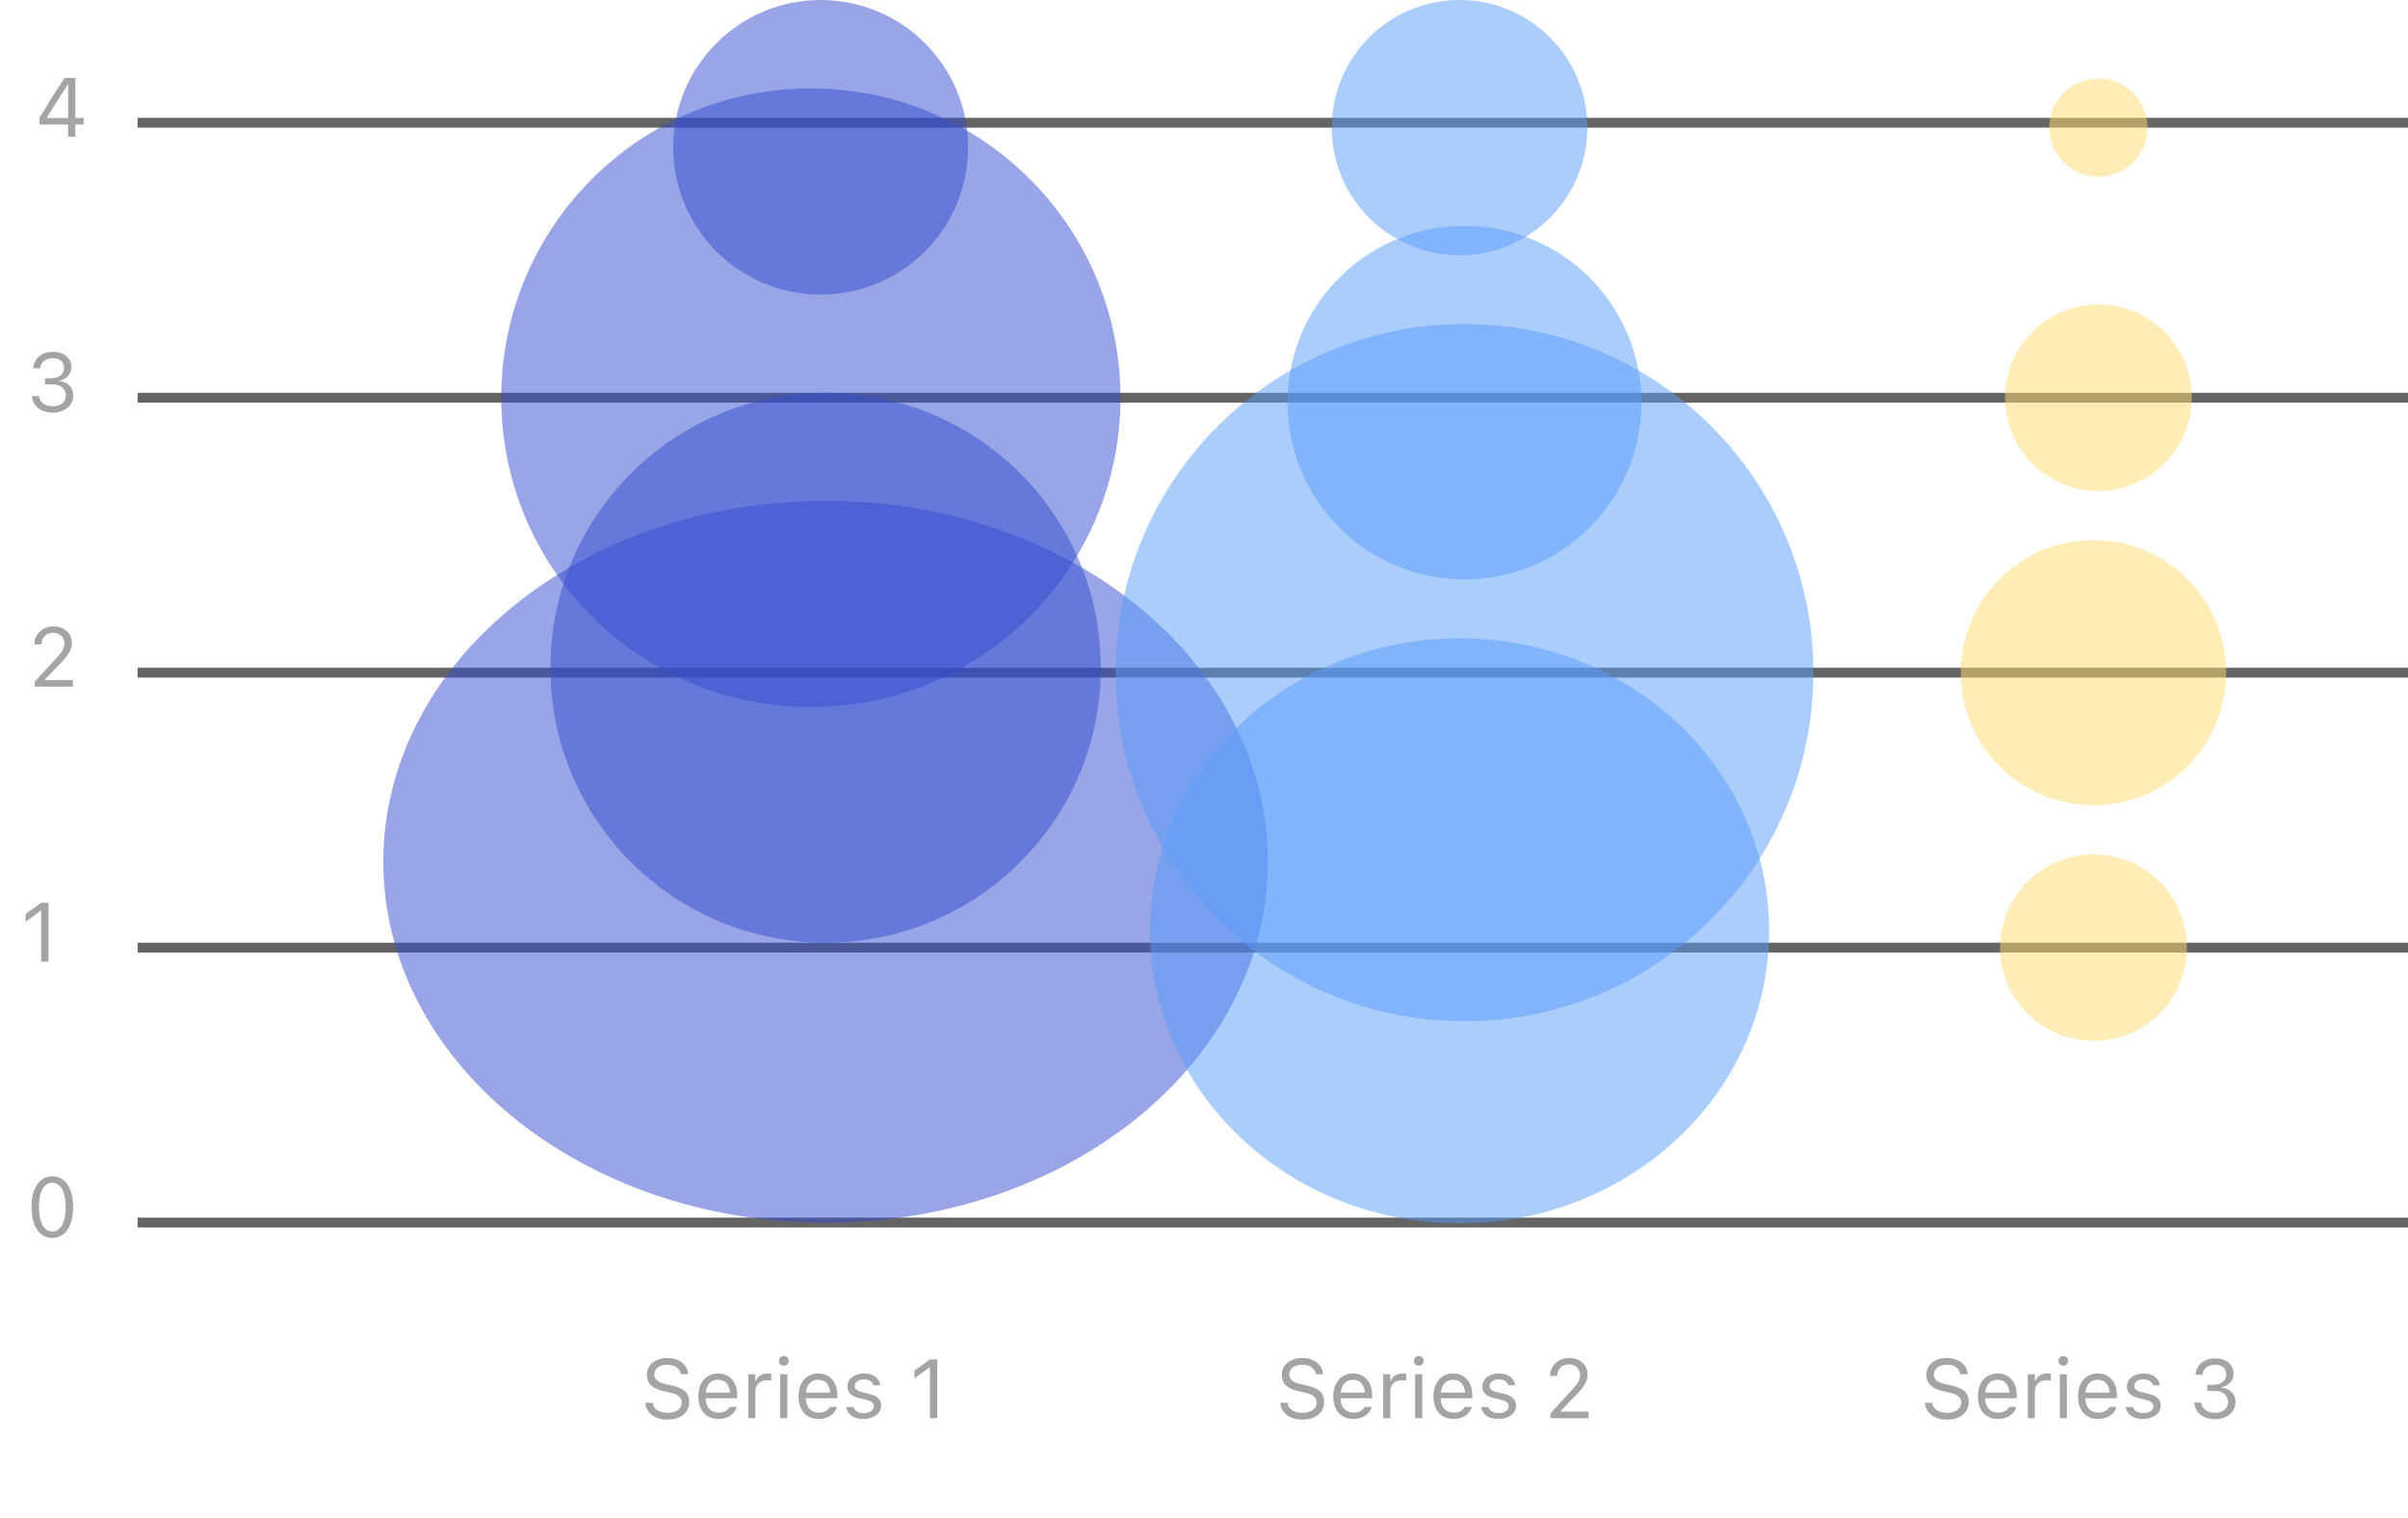
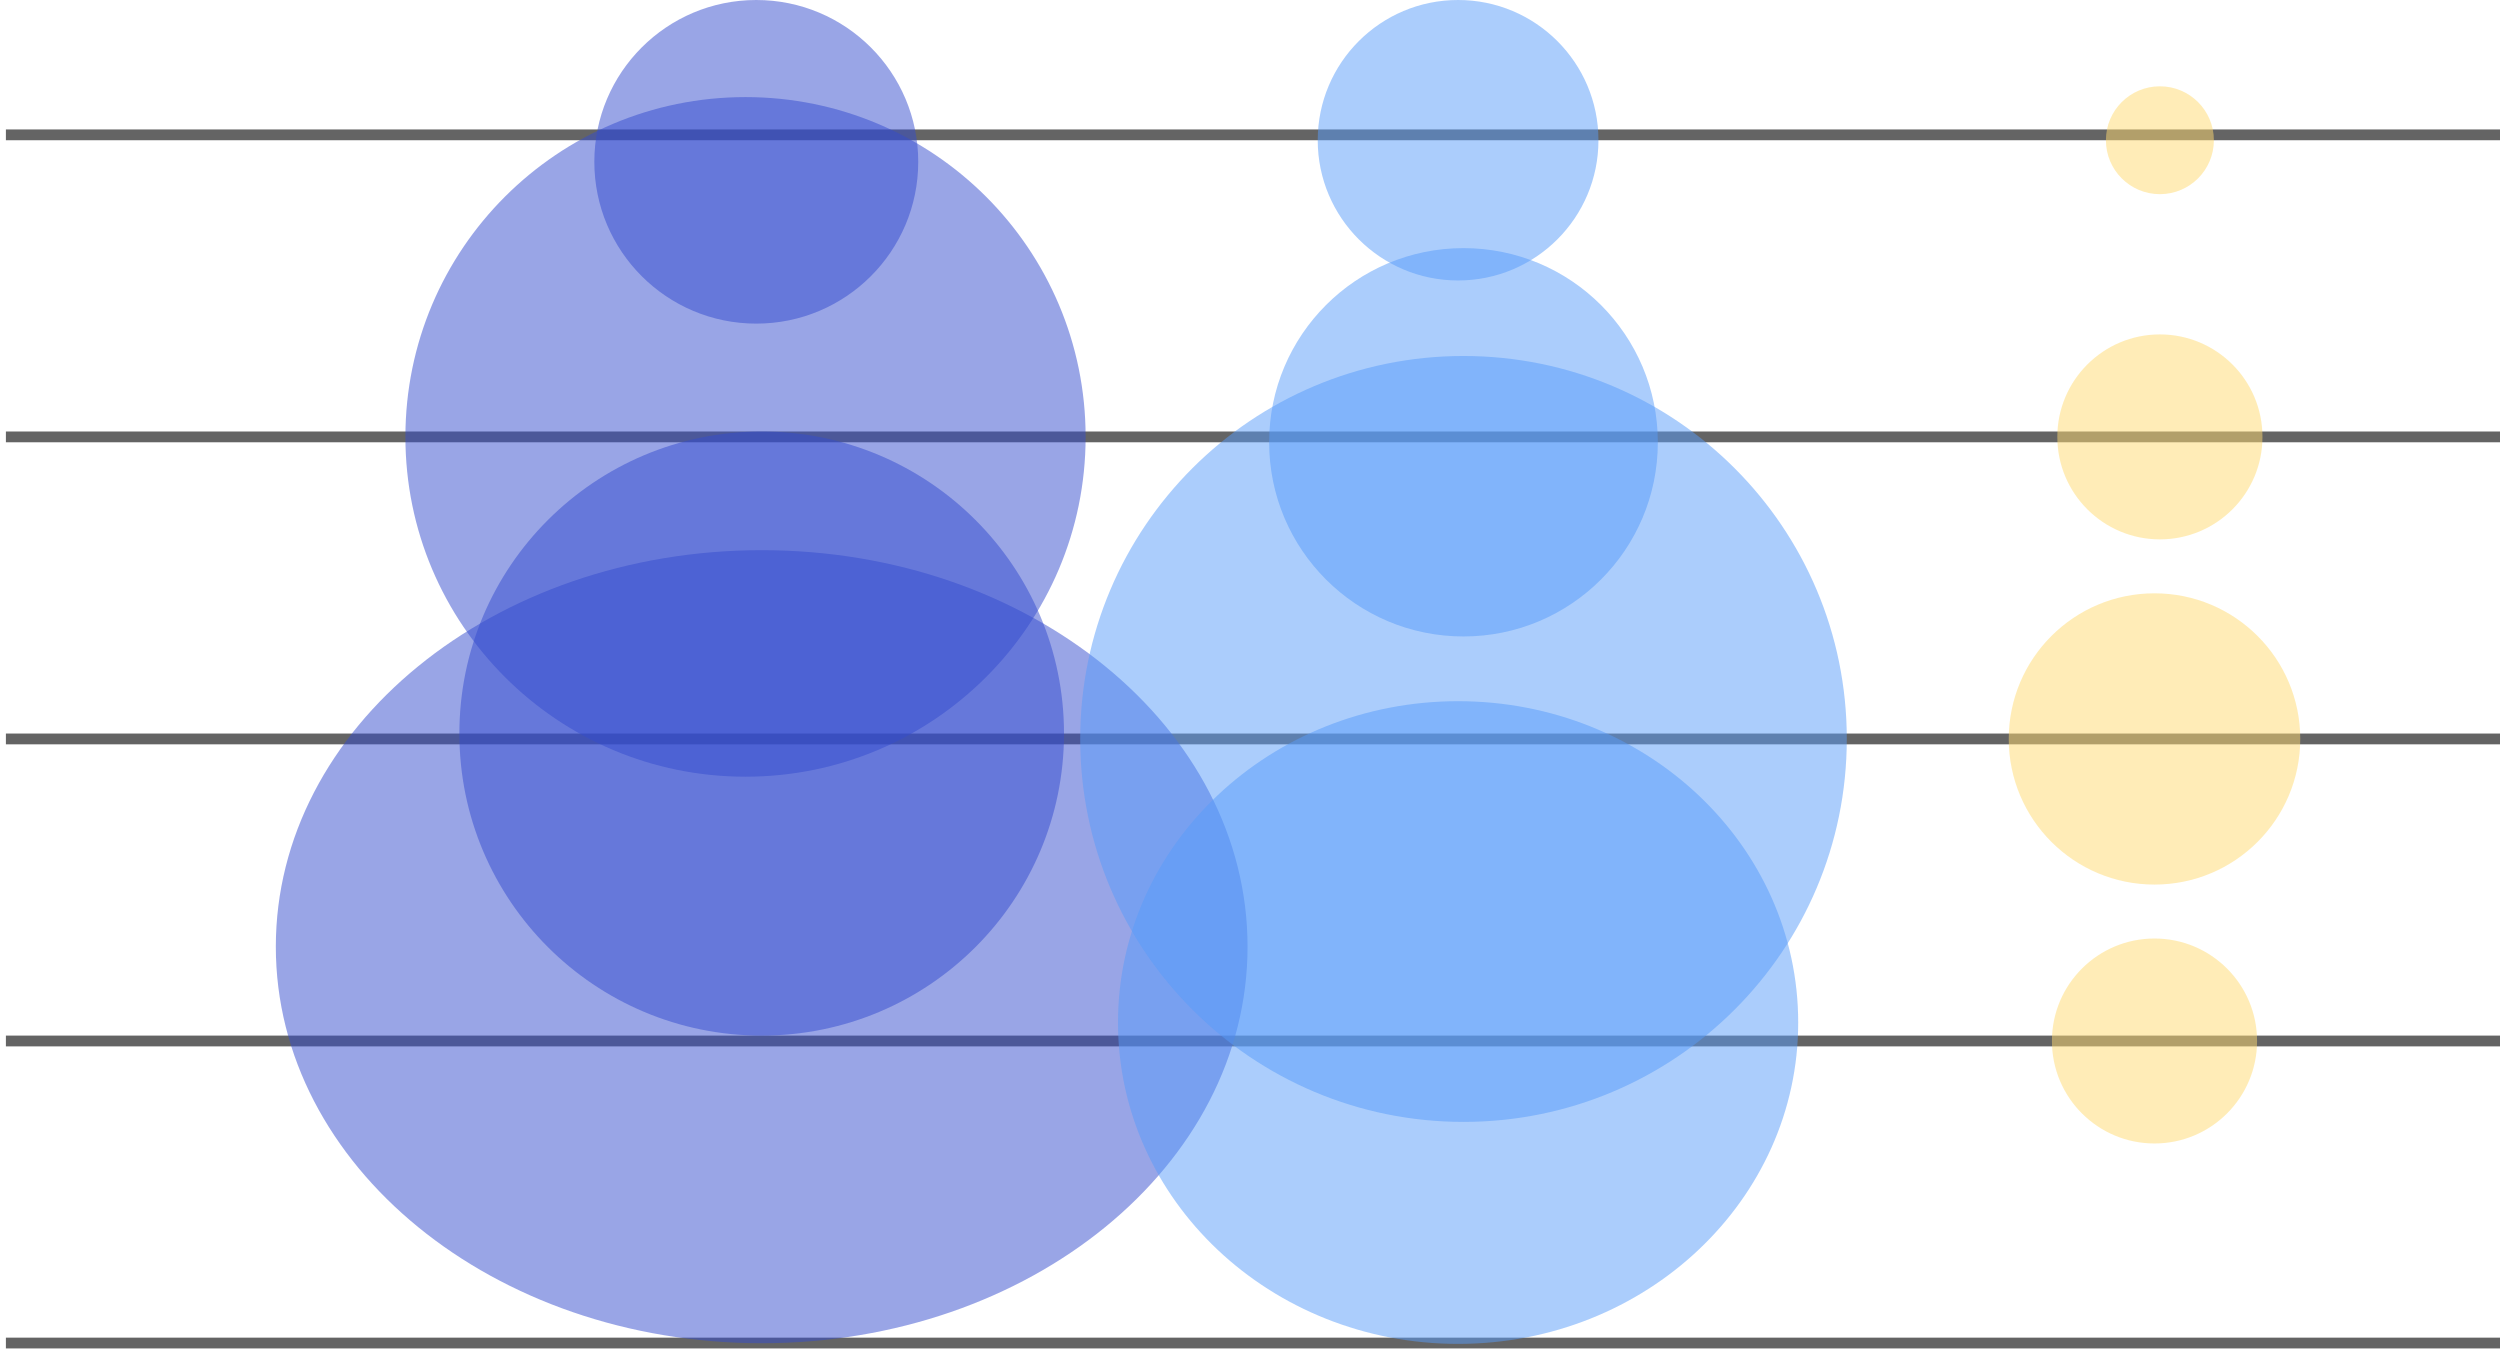
- <svg xmlns="http://www.w3.org/2000/svg" width="346" height="218" viewBox="0 0 346 218" fill="none">
-   <rect x="19.771" y="174.964" width="326.229" height="1.411" fill="#646464" />
-   <rect x="19.771" y="135.456" width="326.229" height="1.411" fill="#646464" />
-   <rect x="19.771" y="95.948" width="326.229" height="1.411" fill="#646464" />
-   <rect x="19.771" y="56.44" width="326.229" height="1.411" fill="#646464" />
-   <rect x="19.771" y="16.932" width="326.229" height="1.411" fill="#646464" />
-   <ellipse opacity="0.5" cx="118.628" cy="123.828" rx="63.551" ry="51.866" fill="#344BCE" />
-   <ellipse opacity="0.5" cx="118.629" cy="95.948" rx="39.543" ry="39.508" fill="#344BCE" />
-   <ellipse opacity="0.5" cx="116.513" cy="57.146" rx="44.486" ry="44.447" fill="#344BCE" />
-   <ellipse opacity="0.5" cx="117.922" cy="21.165" rx="21.184" ry="21.165" fill="#344BCE" />
-   <ellipse opacity="0.501" cx="209.718" cy="133.748" rx="44.486" ry="42.033" fill="#579BF9" />
-   <ellipse opacity="0.501" cx="210.425" cy="96.654" rx="50.135" ry="50.091" fill="#579BF9" />
-   <ellipse opacity="0.501" cx="210.424" cy="57.851" rx="25.42" ry="25.398" fill="#579BF9" />
-   <ellipse opacity="0.501" cx="209.718" cy="18.343" rx="18.359" ry="18.343" fill="#579BF9" />
-   <ellipse opacity="0.501" cx="300.808" cy="96.654" rx="19.065" ry="19.049" fill="#FFDA70" />
-   <ellipse opacity="0.501" cx="301.514" cy="57.146" rx="13.416" ry="13.405" fill="#FFDA70" />
-   <ellipse opacity="0.501" cx="301.514" cy="18.343" rx="7.061" ry="7.055" fill="#FFDA70" />
-   <ellipse opacity="0.501" cx="300.808" cy="136.162" rx="13.416" ry="13.405" fill="#FFDA70" />
-   <path d="M95.909 203.979C97.796 203.979 99.032 202.995 99.032 201.413V201.407C99.032 200.188 98.335 199.479 96.572 199.087L95.634 198.876C94.486 198.624 94.023 198.167 94.023 197.493V197.487C94.023 196.602 94.837 196.104 95.892 196.098C96.993 196.092 97.697 196.643 97.814 197.387L97.825 197.464H98.88L98.874 197.381C98.786 196.122 97.609 195.126 95.921 195.126C94.175 195.126 92.95 196.116 92.945 197.516V197.522C92.945 198.747 93.677 199.526 95.37 199.901L96.308 200.106C97.468 200.364 97.954 200.844 97.954 201.547V201.553C97.954 202.415 97.117 203.006 95.968 203.006C94.749 203.006 93.87 202.473 93.794 201.63L93.788 201.565H92.734L92.74 201.63C92.862 203.006 94.058 203.979 95.909 203.979ZM103.24 203.891C104.728 203.891 105.63 203.047 105.847 202.192L105.859 202.145H104.839L104.816 202.198C104.646 202.579 104.118 202.983 103.263 202.983C102.138 202.983 101.417 202.221 101.388 200.915H105.935V200.516C105.935 198.63 104.892 197.352 103.175 197.352C101.458 197.352 100.345 198.688 100.345 200.639V200.645C100.345 202.626 101.435 203.891 103.24 203.891ZM103.169 198.26C104.101 198.26 104.792 198.852 104.898 200.1H101.406C101.517 198.899 102.232 198.26 103.169 198.26ZM107.517 203.78H108.536V199.866C108.536 198.94 109.228 198.325 110.2 198.325C110.423 198.325 110.616 198.348 110.827 198.383V197.393C110.728 197.376 110.511 197.352 110.318 197.352C109.462 197.352 108.87 197.739 108.63 198.401H108.536V197.464H107.517V203.78ZM112.626 196.245C113.013 196.245 113.329 195.928 113.329 195.542C113.329 195.155 113.013 194.839 112.626 194.839C112.24 194.839 111.923 195.155 111.923 195.542C111.923 195.928 112.24 196.245 112.626 196.245ZM112.111 203.78H113.13V197.464H112.111V203.78ZM117.63 203.891C119.118 203.891 120.021 203.047 120.238 202.192L120.249 202.145H119.23L119.206 202.198C119.036 202.579 118.509 202.983 117.654 202.983C116.529 202.983 115.808 202.221 115.779 200.915H120.325V200.516C120.325 198.63 119.282 197.352 117.566 197.352C115.849 197.352 114.736 198.688 114.736 200.639V200.645C114.736 202.626 115.825 203.891 117.63 203.891ZM117.56 198.26C118.491 198.26 119.183 198.852 119.288 200.1H115.796C115.907 198.899 116.622 198.26 117.56 198.26ZM124.075 203.891C125.511 203.891 126.607 203.112 126.607 201.987V201.975C126.607 201.073 126.032 200.557 124.843 200.27L123.87 200.036C123.126 199.854 122.81 199.585 122.81 199.157V199.145C122.81 198.589 123.361 198.202 124.111 198.202C124.872 198.202 125.365 198.547 125.499 199.046H126.501C126.361 198.014 125.441 197.352 124.116 197.352C122.775 197.352 121.767 198.143 121.767 199.192V199.198C121.767 200.106 122.3 200.622 123.484 200.903L124.462 201.137C125.241 201.325 125.564 201.624 125.564 202.051V202.063C125.564 202.637 124.96 203.042 124.111 203.042C123.302 203.042 122.798 202.696 122.628 202.169H121.585C121.702 203.212 122.669 203.891 124.075 203.891ZM133.626 203.78H134.681V195.325H133.632L131.382 196.942V198.055L133.532 196.497H133.626V203.78Z" fill="#A4A4A4" />
-   <path d="M187.139 203.979C189.026 203.979 190.262 202.995 190.262 201.413V201.407C190.262 200.188 189.565 199.479 187.801 199.087L186.864 198.876C185.715 198.624 185.252 198.167 185.252 197.493V197.487C185.252 196.602 186.067 196.104 187.122 196.098C188.223 196.092 188.926 196.643 189.043 197.387L189.055 197.464H190.11L190.104 197.381C190.016 196.122 188.838 195.126 187.151 195.126C185.405 195.126 184.18 196.116 184.174 197.516V197.522C184.174 198.747 184.907 199.526 186.6 199.901L187.538 200.106C188.698 200.364 189.184 200.844 189.184 201.547V201.553C189.184 202.415 188.346 203.006 187.198 203.006C185.979 203.006 185.1 202.473 185.024 201.63L185.018 201.565H183.963L183.969 201.63C184.092 203.006 185.288 203.979 187.139 203.979ZM194.469 203.891C195.957 203.891 196.86 203.047 197.077 202.192L197.088 202.145H196.069L196.045 202.198C195.875 202.579 195.348 202.983 194.493 202.983C193.368 202.983 192.647 202.221 192.618 200.915H197.165V200.516C197.165 198.63 196.122 197.352 194.405 197.352C192.688 197.352 191.575 198.688 191.575 200.639V200.645C191.575 202.626 192.665 203.891 194.469 203.891ZM194.399 198.26C195.331 198.26 196.022 198.852 196.127 200.1H192.635C192.747 198.899 193.461 198.26 194.399 198.26ZM198.747 203.78H199.766V199.866C199.766 198.94 200.457 198.325 201.43 198.325C201.653 198.325 201.846 198.348 202.057 198.383V197.393C201.957 197.376 201.741 197.352 201.547 197.352C200.692 197.352 200.1 197.739 199.86 198.401H199.766V197.464H198.747V203.78ZM203.856 196.245C204.243 196.245 204.559 195.928 204.559 195.542C204.559 195.155 204.243 194.839 203.856 194.839C203.469 194.839 203.153 195.155 203.153 195.542C203.153 195.928 203.469 196.245 203.856 196.245ZM203.34 203.78H204.36V197.464H203.34V203.78ZM208.86 203.891C210.348 203.891 211.25 203.047 211.467 202.192L211.479 202.145H210.459L210.436 202.198C210.266 202.579 209.739 202.983 208.883 202.983C207.758 202.983 207.038 202.221 207.008 200.915H211.555V200.516C211.555 198.63 210.512 197.352 208.795 197.352C207.079 197.352 205.965 198.688 205.965 200.639V200.645C205.965 202.626 207.055 203.891 208.86 203.891ZM208.79 198.26C209.721 198.26 210.413 198.852 210.518 200.1H207.026C207.137 198.899 207.852 198.26 208.79 198.26ZM215.305 203.891C216.741 203.891 217.836 203.112 217.836 201.987V201.975C217.836 201.073 217.262 200.557 216.073 200.27L215.1 200.036C214.356 199.854 214.04 199.585 214.04 199.157V199.145C214.04 198.589 214.59 198.202 215.34 198.202C216.102 198.202 216.594 198.547 216.729 199.046H217.731C217.59 198.014 216.67 197.352 215.346 197.352C214.004 197.352 212.997 198.143 212.997 199.192V199.198C212.997 200.106 213.53 200.622 214.713 200.903L215.692 201.137C216.471 201.325 216.793 201.624 216.793 202.051V202.063C216.793 202.637 216.19 203.042 215.34 203.042C214.532 203.042 214.028 202.696 213.858 202.169H212.815C212.932 203.212 213.899 203.891 215.305 203.891ZM222.788 203.78H228.26V202.831H224.252V202.737L226.174 200.751C227.704 199.174 228.12 198.471 228.12 197.505V197.493C228.12 196.128 226.989 195.126 225.512 195.126C223.895 195.126 222.735 196.204 222.729 197.704L222.741 197.71L223.748 197.715L223.754 197.704C223.754 196.708 224.428 196.046 225.442 196.046C226.438 196.046 227.041 196.714 227.041 197.604V197.616C227.041 198.354 226.725 198.794 225.647 199.96L222.788 203.053V203.78Z" fill="#A4A4A4" />
-   <path d="M279.76 203.979C281.646 203.979 282.883 202.995 282.883 201.413V201.407C282.883 200.188 282.186 199.479 280.422 199.087L279.484 198.876C278.336 198.624 277.873 198.167 277.873 197.493V197.487C277.873 196.602 278.688 196.104 279.742 196.098C280.844 196.092 281.547 196.643 281.664 197.387L281.676 197.464H282.73L282.725 197.381C282.637 196.122 281.459 195.126 279.771 195.126C278.025 195.126 276.801 196.116 276.795 197.516V197.522C276.795 198.747 277.527 199.526 279.221 199.901L280.158 200.106C281.318 200.364 281.805 200.844 281.805 201.547V201.553C281.805 202.415 280.967 203.006 279.818 203.006C278.6 203.006 277.721 202.473 277.645 201.63L277.639 201.565H276.584L276.59 201.63C276.713 203.006 277.908 203.979 279.76 203.979ZM287.09 203.891C288.578 203.891 289.48 203.047 289.697 202.192L289.709 202.145H288.689L288.666 202.198C288.496 202.579 287.969 202.983 287.113 202.983C285.988 202.983 285.268 202.221 285.238 200.915H289.785V200.516C289.785 198.63 288.742 197.352 287.025 197.352C285.309 197.352 284.195 198.688 284.195 200.639V200.645C284.195 202.626 285.285 203.891 287.09 203.891ZM287.02 198.26C287.951 198.26 288.643 198.852 288.748 200.1H285.256C285.367 198.899 286.082 198.26 287.02 198.26ZM291.367 203.78H292.387V199.866C292.387 198.94 293.078 198.325 294.051 198.325C294.273 198.325 294.467 198.348 294.678 198.383V197.393C294.578 197.376 294.361 197.352 294.168 197.352C293.312 197.352 292.721 197.739 292.48 198.401H292.387V197.464H291.367V203.78ZM296.477 196.245C296.863 196.245 297.18 195.928 297.18 195.542C297.18 195.155 296.863 194.839 296.477 194.839C296.09 194.839 295.773 195.155 295.773 195.542C295.773 195.928 296.09 196.245 296.477 196.245ZM295.961 203.78H296.98V197.464H295.961V203.78ZM301.48 203.891C302.969 203.891 303.871 203.047 304.088 202.192L304.1 202.145H303.08L303.057 202.198C302.887 202.579 302.359 202.983 301.504 202.983C300.379 202.983 299.658 202.221 299.629 200.915H304.176V200.516C304.176 198.63 303.133 197.352 301.416 197.352C299.699 197.352 298.586 198.688 298.586 200.639V200.645C298.586 202.626 299.676 203.891 301.48 203.891ZM301.41 198.26C302.342 198.26 303.033 198.852 303.139 200.1H299.646C299.758 198.899 300.473 198.26 301.41 198.26ZM307.926 203.891C309.361 203.891 310.457 203.112 310.457 201.987V201.975C310.457 201.073 309.883 200.557 308.693 200.27L307.721 200.036C306.977 199.854 306.66 199.585 306.66 199.157V199.145C306.66 198.589 307.211 198.202 307.961 198.202C308.723 198.202 309.215 198.547 309.35 199.046H310.352C310.211 198.014 309.291 197.352 307.967 197.352C306.625 197.352 305.617 198.143 305.617 199.192V199.198C305.617 200.106 306.15 200.622 307.334 200.903L308.312 201.137C309.092 201.325 309.414 201.624 309.414 202.051V202.063C309.414 202.637 308.811 203.042 307.961 203.042C307.152 203.042 306.648 202.696 306.479 202.169H305.436C305.553 203.212 306.52 203.891 307.926 203.891ZM318.285 203.921C319.979 203.921 321.221 202.878 321.221 201.465V201.454C321.221 200.253 320.383 199.485 319.152 199.38V199.356C320.207 199.133 320.945 198.419 320.945 197.376V197.364C320.945 196.081 319.885 195.184 318.273 195.184C316.691 195.184 315.602 196.104 315.467 197.481L315.461 197.54H316.475L316.48 197.481C316.568 196.626 317.277 196.098 318.273 196.098C319.305 196.098 319.885 196.608 319.885 197.493V197.505C319.885 198.348 319.182 198.969 318.174 198.969H317.16V199.86H318.221C319.404 199.86 320.148 200.44 320.148 201.477V201.489C320.148 202.385 319.393 203.006 318.285 203.006C317.16 203.006 316.393 202.432 316.311 201.6L316.305 201.542H315.291L315.297 201.612C315.408 202.948 316.539 203.921 318.285 203.921Z" fill="#A4A4A4" />
-   <path d="M7.512 177.876C9.381 177.876 10.506 176.171 10.506 173.452V173.44C10.506 170.721 9.381 169.022 7.512 169.022C5.643 169.022 4.529 170.721 4.529 173.44V173.452C4.529 176.171 5.643 177.876 7.512 177.876ZM7.512 176.956C6.299 176.956 5.59 175.608 5.59 173.452V173.44C5.59 171.284 6.299 169.948 7.512 169.948C8.725 169.948 9.445 171.284 9.445 173.44V173.452C9.445 175.608 8.725 176.956 7.512 176.956Z" fill="#A4A4A4" />
-   <path d="M5.918 138.168H6.973V129.713H5.924L3.674 131.33V132.444L5.824 130.885H5.918V138.168Z" fill="#A4A4A4" />
-   <path d="M4.998 98.66H10.471V97.711H6.463V97.617L8.385 95.631C9.914 94.055 10.33 93.352 10.33 92.385V92.373C10.33 91.008 9.199 90.006 7.723 90.006C6.106 90.006 4.945 91.084 4.94 92.584L4.951 92.59L5.959 92.596L5.965 92.584C5.965 91.588 6.639 90.926 7.652 90.926C8.649 90.926 9.252 91.594 9.252 92.484V92.496C9.252 93.234 8.936 93.674 7.858 94.84L4.998 97.934V98.66Z" fill="#A4A4A4" />
-   <path d="M7.594 59.293C9.287 59.293 10.529 58.25 10.529 56.838V56.826C10.529 55.625 9.692 54.857 8.461 54.752V54.728C9.516 54.506 10.254 53.791 10.254 52.748V52.736C10.254 51.453 9.194 50.556 7.582 50.556C6 50.556 4.91 51.476 4.776 52.853L4.77 52.912H5.783L5.789 52.853C5.877 51.998 6.586 51.471 7.582 51.471C8.613 51.471 9.194 51.98 9.194 52.865V52.877C9.194 53.721 8.49 54.342 7.483 54.342H6.469V55.232H7.529C8.713 55.232 9.457 55.812 9.457 56.849V56.861C9.457 57.758 8.701 58.379 7.594 58.379C6.469 58.379 5.701 57.804 5.619 56.972L5.613 56.914H4.6L4.606 56.984C4.717 58.32 5.848 59.293 7.594 59.293Z" fill="#A4A4A4" />
-   <path d="M9.791 19.644H10.822V17.892H12.024V16.949H10.822V11.189H9.293C8.11 12.953 6.815 15.015 5.672 16.931V17.892H9.791V19.644ZM6.75 16.955V16.884C7.67 15.332 8.777 13.585 9.727 12.167H9.797V16.955H6.75Z" fill="#A4A4A4" />
+ <svg xmlns="http://www.w3.org/2000/svg" width="327" height="177" viewBox="0 0 327 177" fill="none">
+   <rect x="0.771" y="174.964" width="326.229" height="1.411" fill="#646464" />
+   <rect x="0.771" y="135.456" width="326.229" height="1.411" fill="#646464" />
+   <rect x="0.771" y="95.948" width="326.229" height="1.411" fill="#646464" />
+   <rect x="0.771" y="56.44" width="326.229" height="1.411" fill="#646464" />
+   <rect x="0.771" y="16.932" width="326.229" height="1.411" fill="#646464" />
+   <ellipse opacity="0.5" cx="99.629" cy="123.828" rx="63.551" ry="51.866" fill="#344BCE" />
+   <ellipse opacity="0.5" cx="99.629" cy="95.948" rx="39.543" ry="39.508" fill="#344BCE" />
+   <ellipse opacity="0.5" cx="97.513" cy="57.146" rx="44.486" ry="44.447" fill="#344BCE" />
+   <ellipse opacity="0.5" cx="98.922" cy="21.165" rx="21.184" ry="21.165" fill="#344BCE" />
+   <ellipse opacity="0.501" cx="190.719" cy="133.748" rx="44.486" ry="42.033" fill="#579BF9" />
+   <ellipse opacity="0.501" cx="191.425" cy="96.654" rx="50.135" ry="50.091" fill="#579BF9" />
+   <ellipse opacity="0.501" cx="191.424" cy="57.851" rx="25.42" ry="25.398" fill="#579BF9" />
+   <ellipse opacity="0.501" cx="190.718" cy="18.343" rx="18.359" ry="18.343" fill="#579BF9" />
+   <ellipse opacity="0.501" cx="281.808" cy="96.654" rx="19.065" ry="19.049" fill="#FFDA70" />
+   <ellipse opacity="0.501" cx="282.514" cy="57.146" rx="13.416" ry="13.405" fill="#FFDA70" />
+   <ellipse opacity="0.501" cx="282.514" cy="18.343" rx="7.061" ry="7.055" fill="#FFDA70" />
+   <ellipse opacity="0.501" cx="281.808" cy="136.162" rx="13.416" ry="13.405" fill="#FFDA70" />
</svg>
